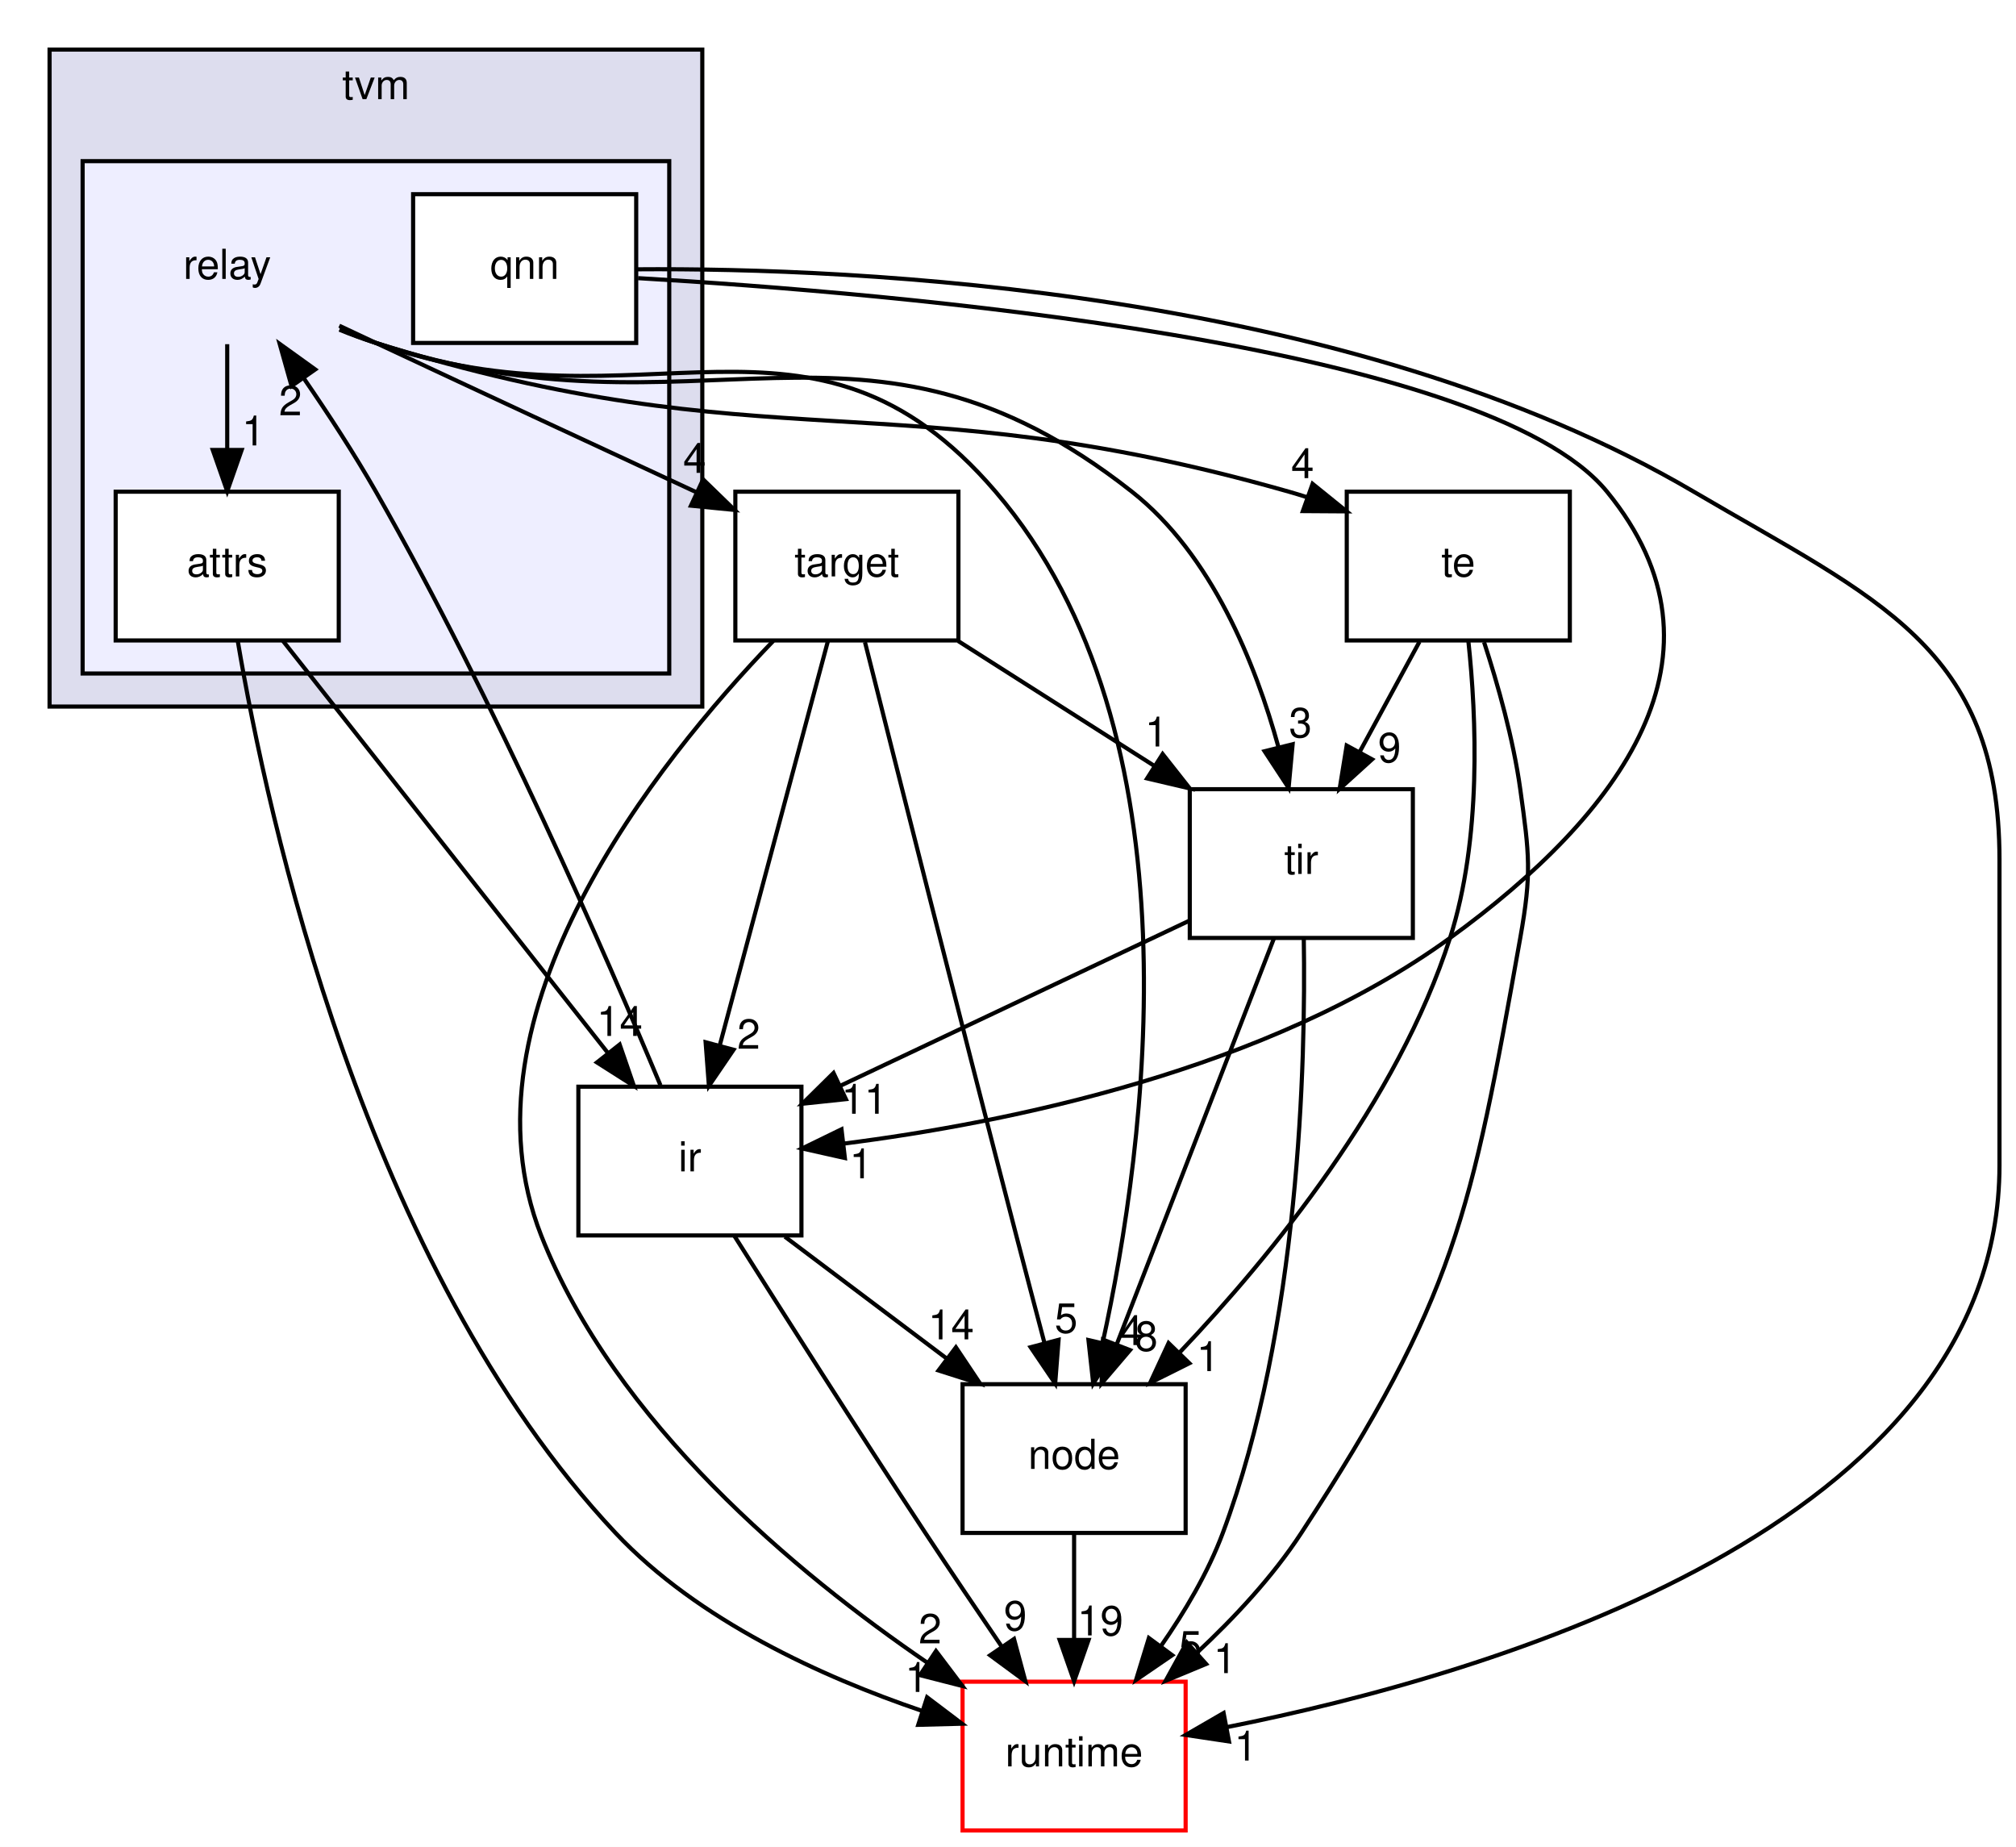
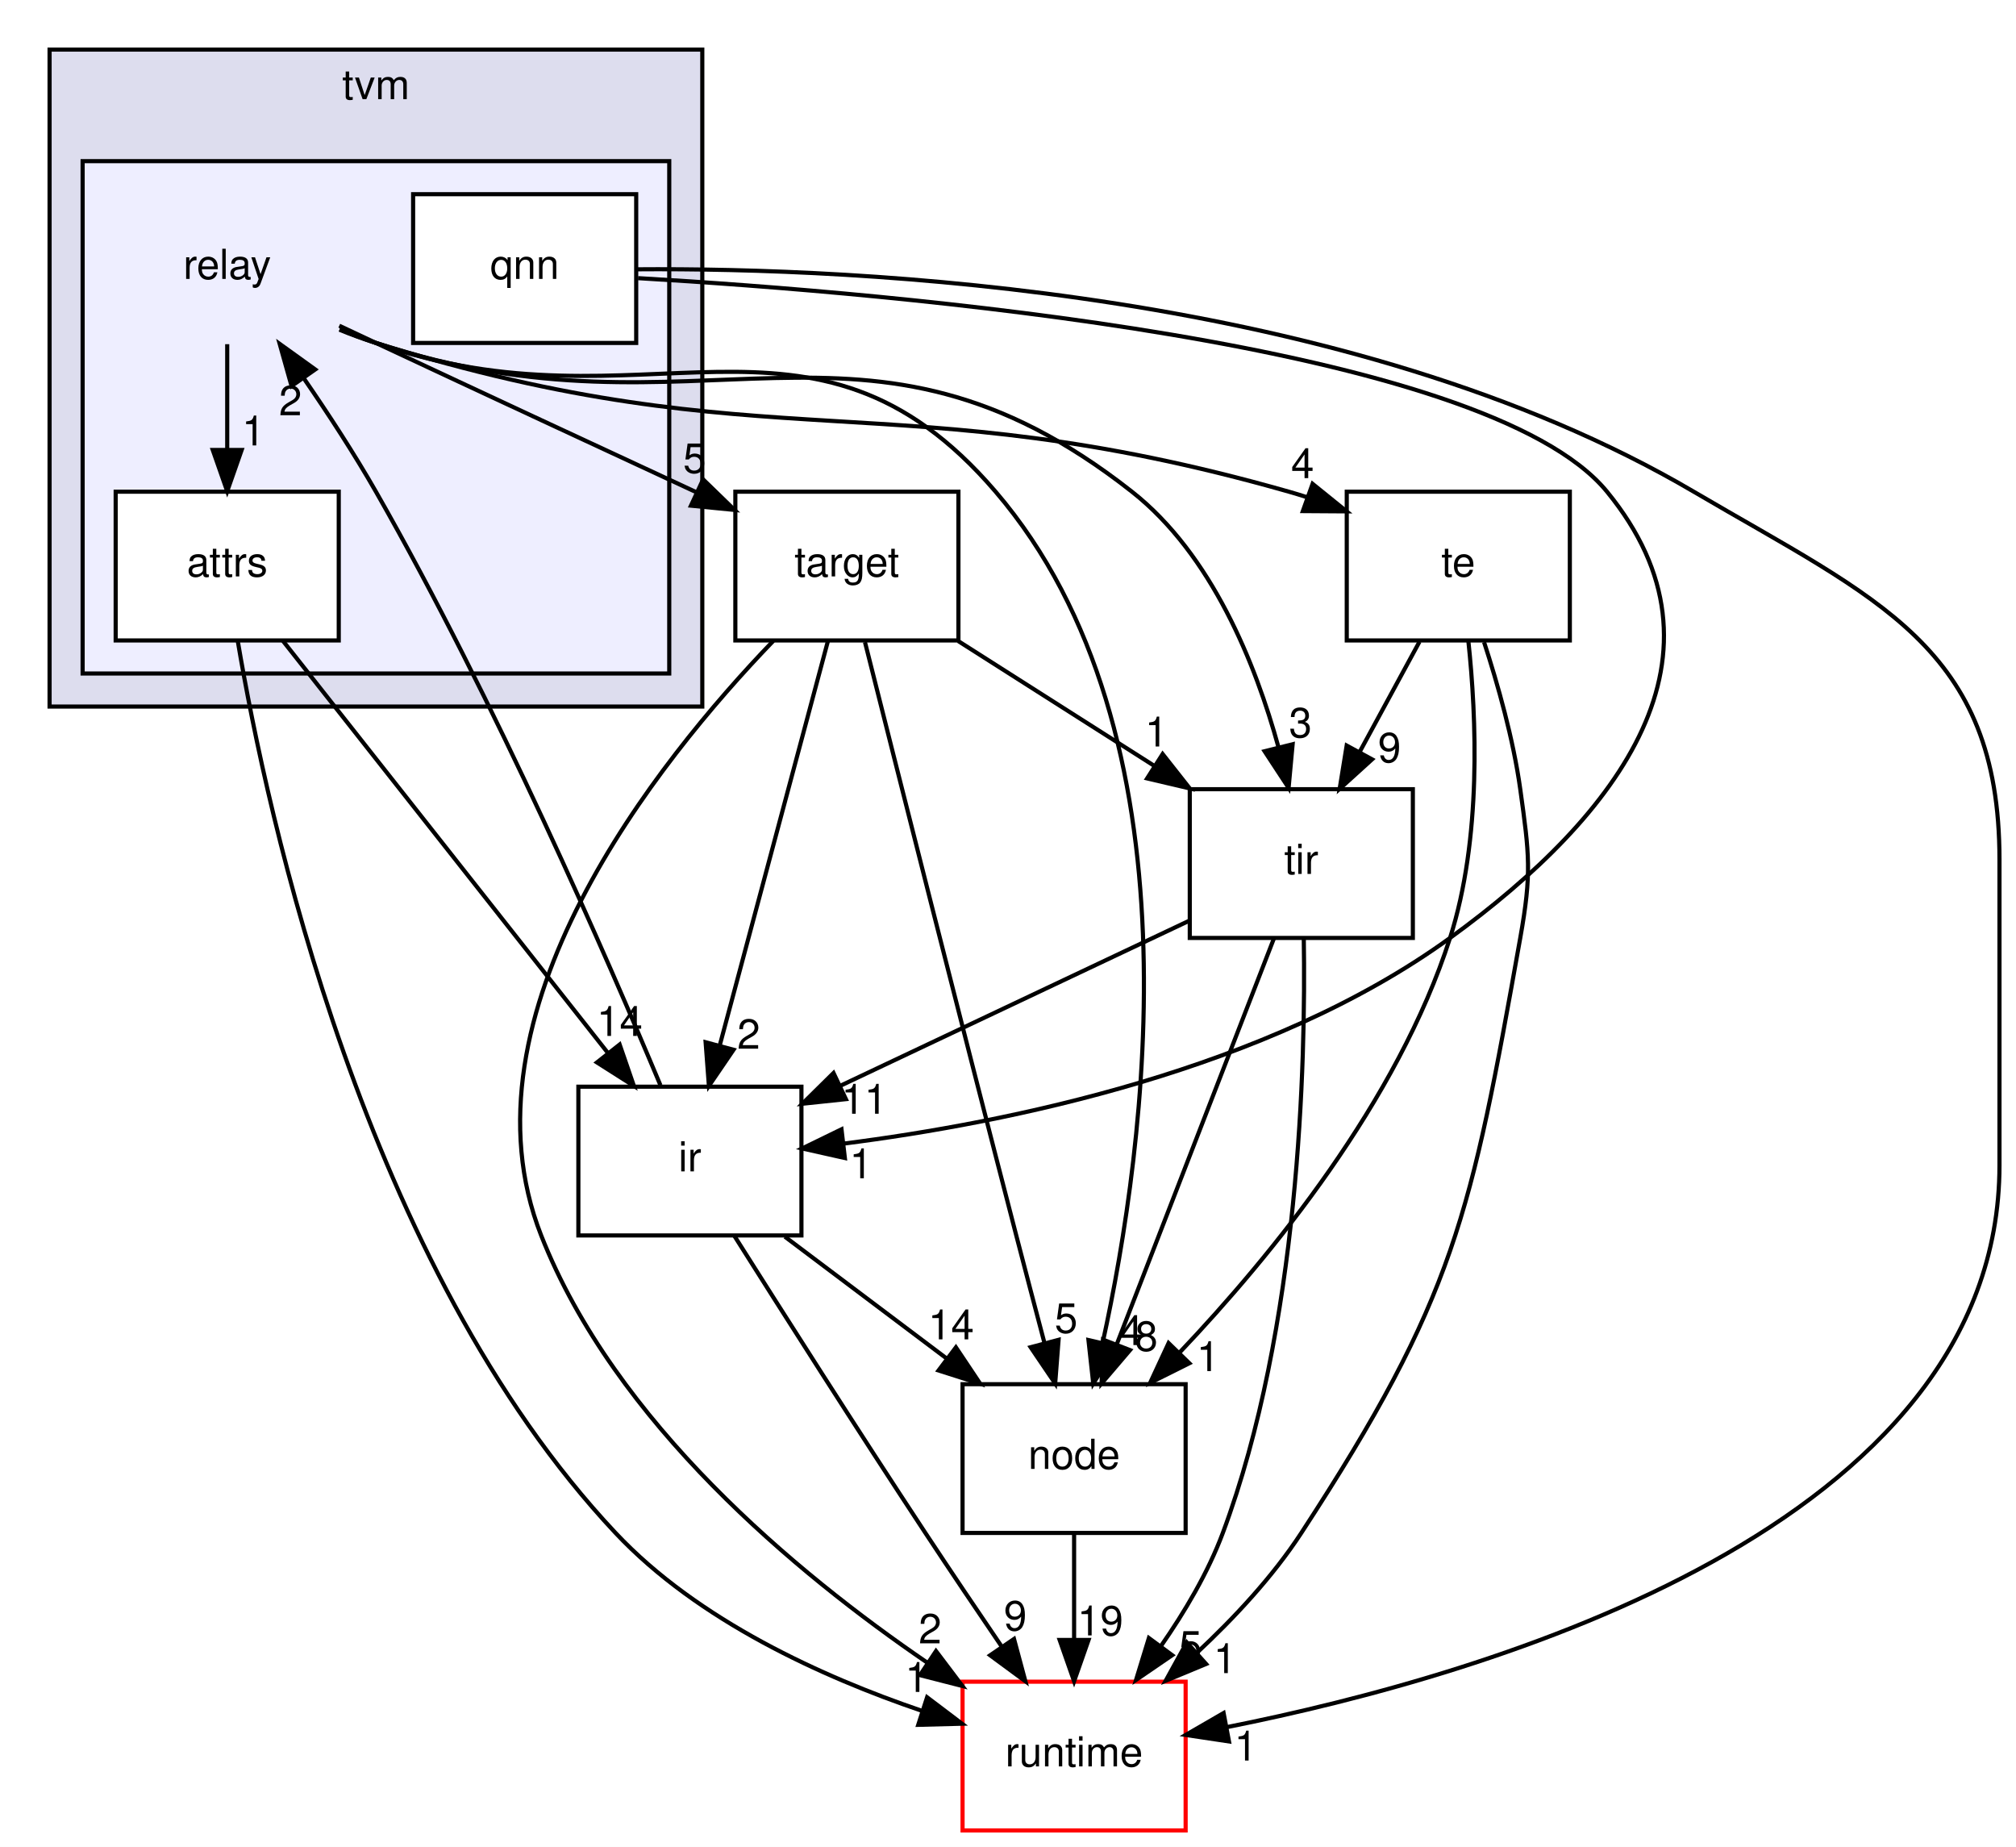
<svg xmlns="http://www.w3.org/2000/svg" xmlns:xlink="http://www.w3.org/1999/xlink" width="488pt" height="447pt" viewBox="0.00 0.00 488.00 447.00">
  <g id="graph0" class="graph" transform="scale(1 1) rotate(0) translate(4 443)">
    <polygon fill="white" stroke="none" points="-4,4 -4,-443 484,-443 484,4 -4,4" />
    <g id="clust1" class="cluster">
      <g id="a_clust1">
        <a xlink:href="dir_b4c7d8e826c599ba55146c099a14beb5.html" target="_top" xlink:title="tvm">
          <polygon fill="#ddddee" stroke="black" points="8,-272 8,-431 166,-431 166,-272 8,-272" />
          <text text-anchor="middle" x="87" y="-419" font-family="Helvetica,sans-Serif" font-size="10.00">tvm</text>
        </a>
      </g>
    </g>
    <g id="clust2" class="cluster">
      <g id="a_clust2">
        <a xlink:href="dir_63946bee875c6d52bce55e72a67a86ad.html" target="_top">
          <polygon fill="#eeeeff" stroke="black" points="16,-280 16,-404 158,-404 158,-280 16,-280" />
        </a>
      </g>
    </g>
    <g id="node1" class="node">
      <text text-anchor="middle" x="51" y="-375.5" font-family="Helvetica,sans-Serif" font-size="10.00">relay</text>
    </g>
    <g id="node2" class="node">
      <g id="a_node2">
        <a xlink:href="dir_519be2d4a83a987dbf989f1de527b870.html" target="_top" xlink:title="attrs">
          <polygon fill="white" stroke="black" points="78,-324 24,-324 24,-288 78,-288 78,-324" />
          <text text-anchor="middle" x="51" y="-303.5" font-family="Helvetica,sans-Serif" font-size="10.00">attrs</text>
        </a>
      </g>
    </g>
    <g id="edge1" class="edge">
      <path fill="none" stroke="black" d="M51,-359.697C51,-351.983 51,-342.712 51,-334.112" />
      <polygon fill="black" stroke="black" points="54.5,-334.104 51,-324.104 47.5,-334.104 54.5,-334.104" />
      <g id="a_edge1-headlabel">
        <a xlink:href="dir_000004_000011.html" target="_top" xlink:title="1">
          <text text-anchor="middle" x="57.339" y="-335.199" font-family="Helvetica,sans-Serif" font-size="10.00">1</text>
        </a>
      </g>
    </g>
    <g id="node4" class="node">
      <g id="a_node4">
        <a xlink:href="dir_f97d855a3173728370e632aa77170e34.html" target="_top" xlink:title="te">
          <polygon fill="none" stroke="black" points="376,-324 322,-324 322,-288 376,-288 376,-324" />
          <text text-anchor="middle" x="349" y="-303.5" font-family="Helvetica,sans-Serif" font-size="10.00">te</text>
        </a>
      </g>
    </g>
    <g id="edge2" class="edge">
      <path fill="none" stroke="black" d="M78.2,-363.191C81.126,-361.997 84.096,-360.903 87,-360 182.033,-330.464 212.284,-351.241 308,-324 309.436,-323.591 310.889,-323.147 312.349,-322.675" />
      <polygon fill="black" stroke="black" points="313.727,-325.9 321.966,-319.239 311.372,-319.308 313.727,-325.9" />
      <g id="a_edge2-headlabel">
        <a xlink:href="dir_000004_000021.html" target="_top" xlink:title="4">
          <text text-anchor="middle" x="311.298" y="-327.283" font-family="Helvetica,sans-Serif" font-size="10.00">4</text>
        </a>
      </g>
    </g>
    <g id="node5" class="node">
      <g id="a_node5">
        <a xlink:href="dir_5da96592f3a7c442b838b075c58254c2.html" target="_top" xlink:title="target">
          <polygon fill="none" stroke="black" points="228,-324 174,-324 174,-288 228,-288 228,-324" />
          <text text-anchor="middle" x="201" y="-303.5" font-family="Helvetica,sans-Serif" font-size="10.00">target</text>
        </a>
      </g>
    </g>
    <g id="edge3" class="edge">
      <path fill="none" stroke="black" d="M78.119,-364.173C81.114,-362.762 84.121,-361.349 87,-360 112.94,-347.845 142.247,-334.223 164.65,-323.832" />
      <polygon fill="black" stroke="black" points="166.199,-326.972 173.799,-319.591 163.254,-320.621 166.199,-326.972" />
      <g id="a_edge3-headlabel">
-         <a xlink:href="dir_000004_000020.html" target="_top" xlink:title="4">
-           <text text-anchor="middle" x="164.132" y="-328.56" font-family="Helvetica,sans-Serif" font-size="10.00">4</text>
+         <a xlink:href="dir_000004_000020.html" target="_top" xlink:title="5">
+           <text text-anchor="middle" x="164.132" y="-328.56" font-family="Helvetica,sans-Serif" font-size="10.00">5</text>
        </a>
      </g>
    </g>
    <g id="node6" class="node">
      <g id="a_node6">
        <a xlink:href="dir_6cd4295f6ad5aa17e5b568d0e5b190e5.html" target="_top" xlink:title="node">
          <polygon fill="none" stroke="black" points="283,-108 229,-108 229,-72 283,-72 283,-108" />
          <text text-anchor="middle" x="256" y="-87.5" font-family="Helvetica,sans-Serif" font-size="10.00">node</text>
        </a>
      </g>
    </g>
    <g id="edge4" class="edge">
      <path fill="none" stroke="black" d="M78.273,-363.411C81.185,-362.174 84.131,-361.01 87,-360 151.672,-337.242 192.398,-376.069 237,-324 287.075,-265.542 273.383,-165.818 262.923,-118.057" />
      <polygon fill="black" stroke="black" points="266.295,-117.107 260.634,-108.152 259.475,-118.683 266.295,-117.107" />
      <g id="a_edge4-headlabel">
        <a xlink:href="dir_000004_000013.html" target="_top" xlink:title="4">
          <text text-anchor="middle" x="269.871" y="-117.47" font-family="Helvetica,sans-Serif" font-size="10.00">4</text>
        </a>
      </g>
    </g>
    <g id="node9" class="node">
      <g id="a_node9">
        <a xlink:href="dir_72c2f11201cd7636dc7624de0754daa5.html" target="_top" xlink:title="tir">
          <polygon fill="none" stroke="black" points="338,-252 284,-252 284,-216 338,-216 338,-252" />
          <text text-anchor="middle" x="311" y="-231.5" font-family="Helvetica,sans-Serif" font-size="10.00">tir</text>
        </a>
      </g>
    </g>
    <g id="edge5" class="edge">
      <path fill="none" stroke="black" d="M78.231,-363.289C81.152,-362.076 84.111,-360.95 87,-360 165.744,-334.105 204.856,-375.258 270,-324 289.355,-308.771 299.93,-282.305 305.467,-262.181" />
      <polygon fill="black" stroke="black" points="308.9,-262.879 307.923,-252.329 302.108,-261.186 308.9,-262.879" />
      <g id="a_edge5-headlabel">
        <a xlink:href="dir_000004_000008.html" target="_top" xlink:title="3">
          <text text-anchor="middle" x="310.786" y="-264.553" font-family="Helvetica,sans-Serif" font-size="10.00">3</text>
        </a>
      </g>
    </g>
    <g id="node7" class="node">
      <g id="a_node7">
        <a xlink:href="dir_404558507ed35459f0d7a6d81d8c508d.html" target="_top" xlink:title="runtime">
          <polygon fill="white" stroke="red" points="283,-36 229,-36 229,-0 283,-0 283,-36" />
          <text text-anchor="middle" x="256" y="-15.5" font-family="Helvetica,sans-Serif" font-size="10.00">runtime</text>
        </a>
      </g>
    </g>
    <g id="edge6" class="edge">
      <path fill="none" stroke="black" d="M53.569,-287.782C60.668,-245.763 84.209,-136.682 145,-72 164.963,-50.759 195.195,-37.102 219.07,-28.979" />
      <polygon fill="black" stroke="black" points="220.415,-32.223 228.864,-25.831 218.273,-25.559 220.415,-32.223" />
      <g id="a_edge6-headlabel">
        <a xlink:href="dir_000011_000009.html" target="_top" xlink:title="1">
          <text text-anchor="middle" x="217.862" y="-33.526" font-family="Helvetica,sans-Serif" font-size="10.00">1</text>
        </a>
      </g>
    </g>
    <g id="node8" class="node">
      <g id="a_node8">
        <a xlink:href="dir_dc867ff9a37cad1764f1670dc7eba6c1.html" target="_top" xlink:title="ir">
          <polygon fill="none" stroke="black" points="190,-180 136,-180 136,-144 190,-144 190,-180" />
          <text text-anchor="middle" x="163" y="-159.5" font-family="Helvetica,sans-Serif" font-size="10.00">ir</text>
        </a>
      </g>
    </g>
    <g id="edge7" class="edge">
      <path fill="none" stroke="black" d="M64.51,-287.871C84.103,-263.031 120.53,-216.846 143.17,-188.142" />
      <polygon fill="black" stroke="black" points="145.997,-190.208 149.442,-180.189 140.501,-185.873 145.997,-190.208" />
      <g id="a_edge7-headlabel">
        <a xlink:href="dir_000011_000006.html" target="_top" xlink:title="14">
          <text text-anchor="middle" x="146.001" y="-192.289" font-family="Helvetica,sans-Serif" font-size="10.00">14</text>
        </a>
      </g>
    </g>
    <g id="node3" class="node">
      <g id="a_node3">
        <a xlink:href="dir_d523279167051dc3aad9a40981221f4d.html" target="_top" xlink:title="qnn">
          <polygon fill="white" stroke="black" points="150,-396 96,-396 96,-360 150,-360 150,-396" />
          <text text-anchor="middle" x="123" y="-375.5" font-family="Helvetica,sans-Serif" font-size="10.00">qnn</text>
        </a>
      </g>
    </g>
    <g id="edge22" class="edge">
      <path fill="none" stroke="black" d="M150.045,-377.823C202.979,-378.229 322.387,-373.119 406,-324 450.355,-297.943 480,-286.442 480,-235 480,-235 480,-235 480,-161 480,-73.549 356.706,-37.699 293.063,-25.018" />
      <polygon fill="black" stroke="black" points="293.497,-21.538 283.02,-23.111 292.191,-28.416 293.497,-21.538" />
      <g id="a_edge22-headlabel">
        <a xlink:href="dir_000007_000009.html" target="_top" xlink:title="1">
          <text text-anchor="middle" x="297.558" y="-16.92" font-family="Helvetica,sans-Serif" font-size="10.00">1</text>
        </a>
      </g>
    </g>
    <g id="edge23" class="edge">
      <path fill="none" stroke="black" d="M150.45,-375.685C211.516,-372.125 355.544,-360.011 385,-324 417.217,-284.613 388.19,-245.876 347,-216 302.906,-184.017 239.876,-171.263 200.215,-166.226" />
      <polygon fill="black" stroke="black" points="200.512,-162.737 190.173,-165.052 199.699,-169.689 200.512,-162.737" />
      <g id="a_edge23-headlabel">
        <a xlink:href="dir_000007_000006.html" target="_top" xlink:title="1">
          <text text-anchor="middle" x="204.412" y="-157.834" font-family="Helvetica,sans-Serif" font-size="10.00">1</text>
        </a>
      </g>
    </g>
    <g id="edge8" class="edge">
      <path fill="none" stroke="black" d="M351.443,-287.796C353.395,-269.513 354.685,-239.991 347,-216 334.345,-176.497 303.81,-139.137 281.592,-115.728" />
      <polygon fill="black" stroke="black" points="283.893,-113.073 274.414,-108.341 278.873,-117.952 283.893,-113.073" />
      <g id="a_edge8-headlabel">
        <a xlink:href="dir_000021_000013.html" target="_top" xlink:title="1">
          <text text-anchor="middle" x="288.434" y="-111.173" font-family="Helvetica,sans-Serif" font-size="10.00">1</text>
        </a>
      </g>
    </g>
    <g id="edge9" class="edge">
      <path fill="none" stroke="black" d="M355.238,-287.593C358.567,-277.374 362.317,-264.124 364,-252 366.199,-236.152 366.807,-231.752 364,-216 352.037,-148.86 348.276,-129.108 311,-72 304.092,-61.416 294.703,-51.367 285.64,-42.921" />
      <polygon fill="black" stroke="black" points="287.948,-40.29 278.164,-36.227 283.279,-45.505 287.948,-40.29" />
      <g id="a_edge9-headlabel">
        <a xlink:href="dir_000021_000009.html" target="_top" xlink:title="1">
          <text text-anchor="middle" x="292.52" y="-38.073" font-family="Helvetica,sans-Serif" font-size="10.00">1</text>
        </a>
      </g>
    </g>
    <g id="edge10" class="edge">
      <path fill="none" stroke="black" d="M339.607,-287.697C335.235,-279.644 329.943,-269.894 325.105,-260.982" />
      <polygon fill="black" stroke="black" points="328.132,-259.223 320.285,-252.104 321.98,-262.563 328.132,-259.223" />
      <g id="a_edge10-headlabel">
        <a xlink:href="dir_000021_000008.html" target="_top" xlink:title="9">
          <text text-anchor="middle" x="332.342" y="-258.528" font-family="Helvetica,sans-Serif" font-size="10.00">9</text>
        </a>
      </g>
    </g>
    <g id="edge11" class="edge">
      <path fill="none" stroke="black" d="M205.378,-287.595C212.822,-258.051 228.457,-196.209 242,-144 244.184,-135.58 246.594,-126.415 248.789,-118.112" />
      <polygon fill="black" stroke="black" points="252.243,-118.739 251.422,-108.176 245.477,-116.946 252.243,-118.739" />
      <g id="a_edge11-headlabel">
        <a xlink:href="dir_000020_000013.html" target="_top" xlink:title="5">
          <text text-anchor="middle" x="254.067" y="-120.44" font-family="Helvetica,sans-Serif" font-size="10.00">5</text>
        </a>
      </g>
    </g>
    <g id="edge12" class="edge">
      <path fill="none" stroke="black" d="M183.181,-287.884C155.135,-258.765 105.945,-197.534 127,-144 144.789,-98.771 188.728,-62.284 220.385,-40.658" />
      <polygon fill="black" stroke="black" points="222.568,-43.41 228.956,-34.958 218.691,-37.581 222.568,-43.41" />
      <g id="a_edge12-headlabel">
        <a xlink:href="dir_000020_000009.html" target="_top" xlink:title="2">
          <text text-anchor="middle" x="221.147" y="-45.265" font-family="Helvetica,sans-Serif" font-size="10.00">2</text>
        </a>
      </g>
    </g>
    <g id="edge13" class="edge">
      <path fill="none" stroke="black" d="M196.416,-287.871C189.911,-263.564 177.937,-218.819 170.229,-190.013" />
      <polygon fill="black" stroke="black" points="173.566,-188.945 167.6,-180.189 166.804,-190.754 173.566,-188.945" />
      <g id="a_edge13-headlabel">
        <a xlink:href="dir_000020_000006.html" target="_top" xlink:title="2">
          <text text-anchor="middle" x="177.238" y="-189.183" font-family="Helvetica,sans-Serif" font-size="10.00">2</text>
        </a>
      </g>
    </g>
    <g id="edge14" class="edge">
      <path fill="none" stroke="black" d="M227.909,-287.876C242.158,-278.808 259.846,-267.552 275.236,-257.759" />
      <polygon fill="black" stroke="black" points="277.43,-260.511 283.988,-252.19 273.672,-254.606 277.43,-260.511" />
      <g id="a_edge14-headlabel">
        <a xlink:href="dir_000020_000008.html" target="_top" xlink:title="1">
          <text text-anchor="middle" x="275.922" y="-262.337" font-family="Helvetica,sans-Serif" font-size="10.00">1</text>
        </a>
      </g>
    </g>
    <g id="edge15" class="edge">
      <path fill="none" stroke="black" d="M256,-71.697C256,-63.983 256,-54.712 256,-46.112" />
      <polygon fill="black" stroke="black" points="259.5,-46.104 256,-36.104 252.5,-46.104 259.5,-46.104" />
      <g id="a_edge15-headlabel">
        <a xlink:href="dir_000013_000009.html" target="_top" xlink:title="19">
          <text text-anchor="middle" x="262.339" y="-47.199" font-family="Helvetica,sans-Serif" font-size="10.00">19</text>
        </a>
      </g>
    </g>
    <g id="edge16" class="edge">
      <path fill="none" stroke="black" d="M155.862,-180.363C143.297,-210.365 115.819,-273.541 87,-324 81.759,-333.176 75.451,-342.84 69.588,-351.367" />
      <polygon fill="black" stroke="black" points="66.572,-349.573 63.704,-359.773 72.306,-353.588 66.572,-349.573" />
      <g id="a_edge16-headlabel">
        <a xlink:href="dir_000006_000004.html" target="_top" xlink:title="2">
          <text text-anchor="middle" x="66.307" y="-342.5" font-family="Helvetica,sans-Serif" font-size="10.00">2</text>
        </a>
      </g>
    </g>
    <g id="edge17" class="edge">
      <path fill="none" stroke="black" d="M185.989,-143.697C197.814,-134.796 212.392,-123.823 225.179,-114.199" />
      <polygon fill="black" stroke="black" points="227.391,-116.915 233.276,-108.104 223.181,-111.322 227.391,-116.915" />
      <g id="a_edge17-headlabel">
        <a xlink:href="dir_000006_000013.html" target="_top" xlink:title="14">
          <text text-anchor="middle" x="226.226" y="-118.845" font-family="Helvetica,sans-Serif" font-size="10.00">14</text>
        </a>
      </g>
    </g>
    <g id="edge18" class="edge">
      <path fill="none" stroke="black" d="M173.791,-143.85C185.154,-125.862 203.632,-96.812 220,-72 225.972,-62.947 232.617,-53.102 238.556,-44.382" />
      <polygon fill="black" stroke="black" points="241.458,-46.338 244.209,-36.107 235.678,-42.39 241.458,-46.338" />
      <g id="a_edge18-headlabel">
        <a xlink:href="dir_000006_000009.html" target="_top" xlink:title="9">
          <text text-anchor="middle" x="241.775" y="-48.408" font-family="Helvetica,sans-Serif" font-size="10.00">9</text>
        </a>
      </g>
    </g>
    <g id="edge19" class="edge">
      <path fill="none" stroke="black" d="M304.366,-215.871C294.909,-191.457 277.468,-146.426 266.316,-117.635" />
      <polygon fill="black" stroke="black" points="269.533,-116.25 262.658,-108.189 263.006,-118.778 269.533,-116.25" />
      <g id="a_edge19-headlabel">
        <a xlink:href="dir_000008_000013.html" target="_top" xlink:title="8">
          <text text-anchor="middle" x="273.479" y="-116.077" font-family="Helvetica,sans-Serif" font-size="10.00">8</text>
        </a>
      </g>
    </g>
    <g id="edge20" class="edge">
      <path fill="none" stroke="black" d="M311.598,-215.93C312.088,-185.842 310.593,-121.84 292,-72 288.422,-62.409 282.764,-52.864 276.984,-44.572" />
      <polygon fill="black" stroke="black" points="279.743,-42.416 270.998,-36.434 274.104,-46.564 279.743,-42.416" />
      <g id="a_edge20-headlabel">
        <a xlink:href="dir_000008_000009.html" target="_top" xlink:title="5">
          <text text-anchor="middle" x="284.16" y="-41.129" font-family="Helvetica,sans-Serif" font-size="10.00">5</text>
        </a>
      </g>
    </g>
    <g id="edge21" class="edge">
      <path fill="none" stroke="black" d="M283.855,-220.161C260.146,-208.947 225.536,-192.578 199.424,-180.227" />
      <polygon fill="black" stroke="black" points="200.76,-176.988 190.224,-175.876 197.767,-183.316 200.76,-176.988" />
      <g id="a_edge21-headlabel">
        <a xlink:href="dir_000008_000006.html" target="_top" xlink:title="11">
          <text text-anchor="middle" x="205.223" y="-173.458" font-family="Helvetica,sans-Serif" font-size="10.00">11</text>
        </a>
      </g>
    </g>
  </g>
</svg>
